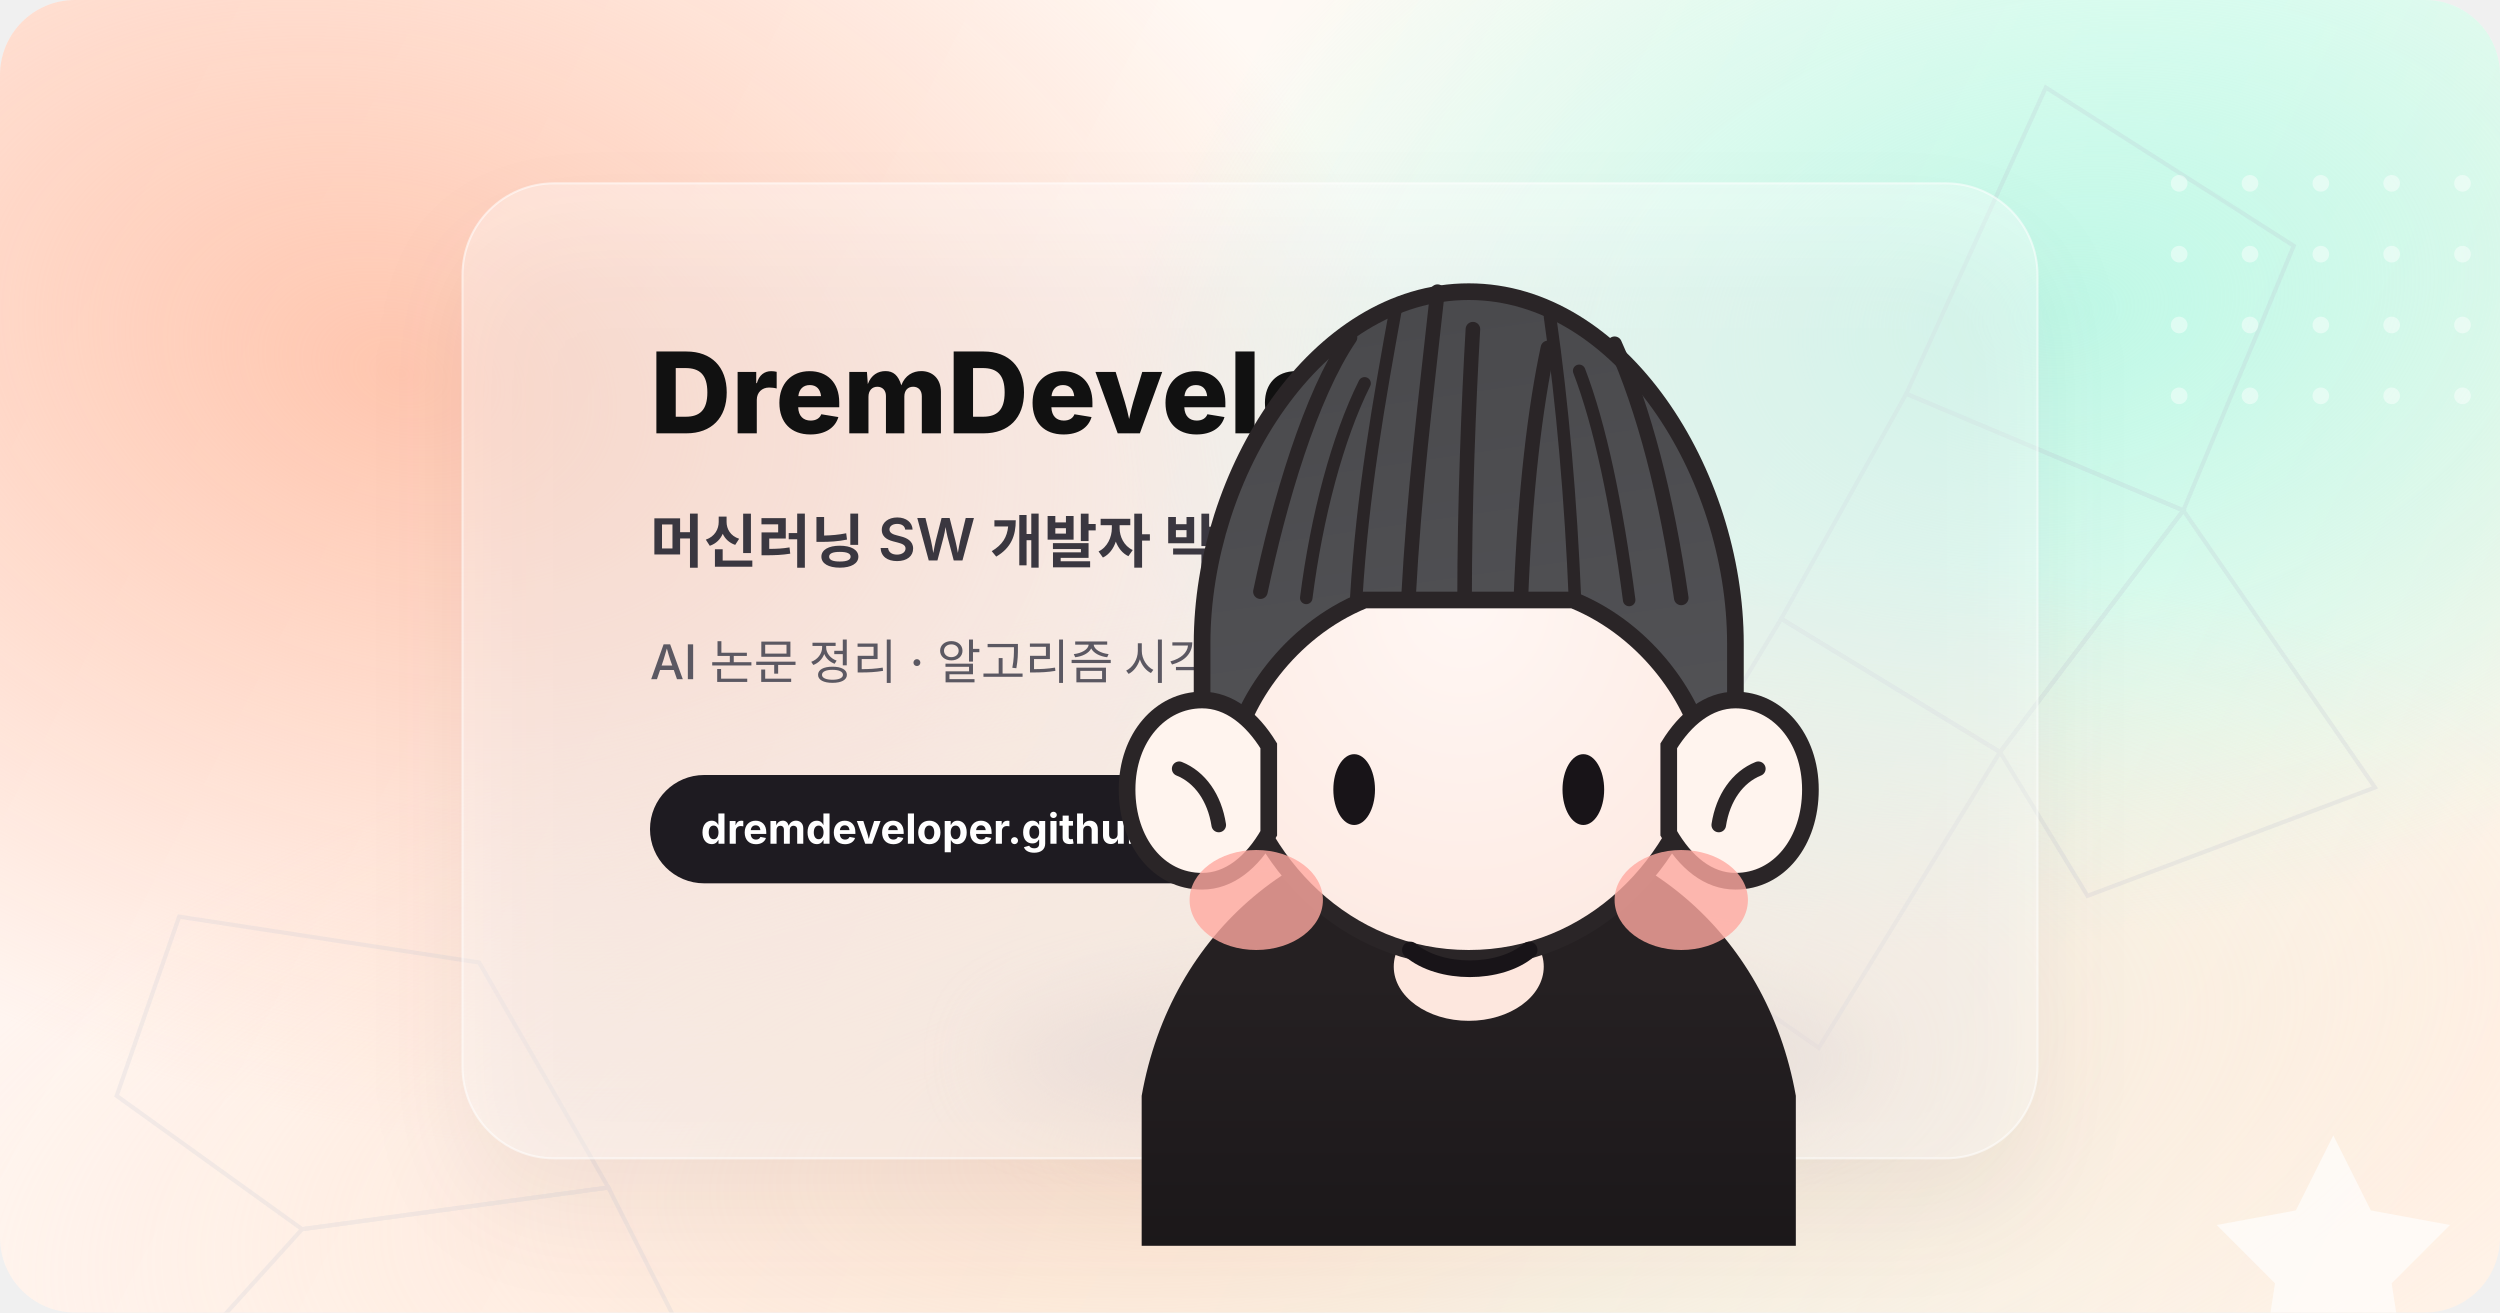
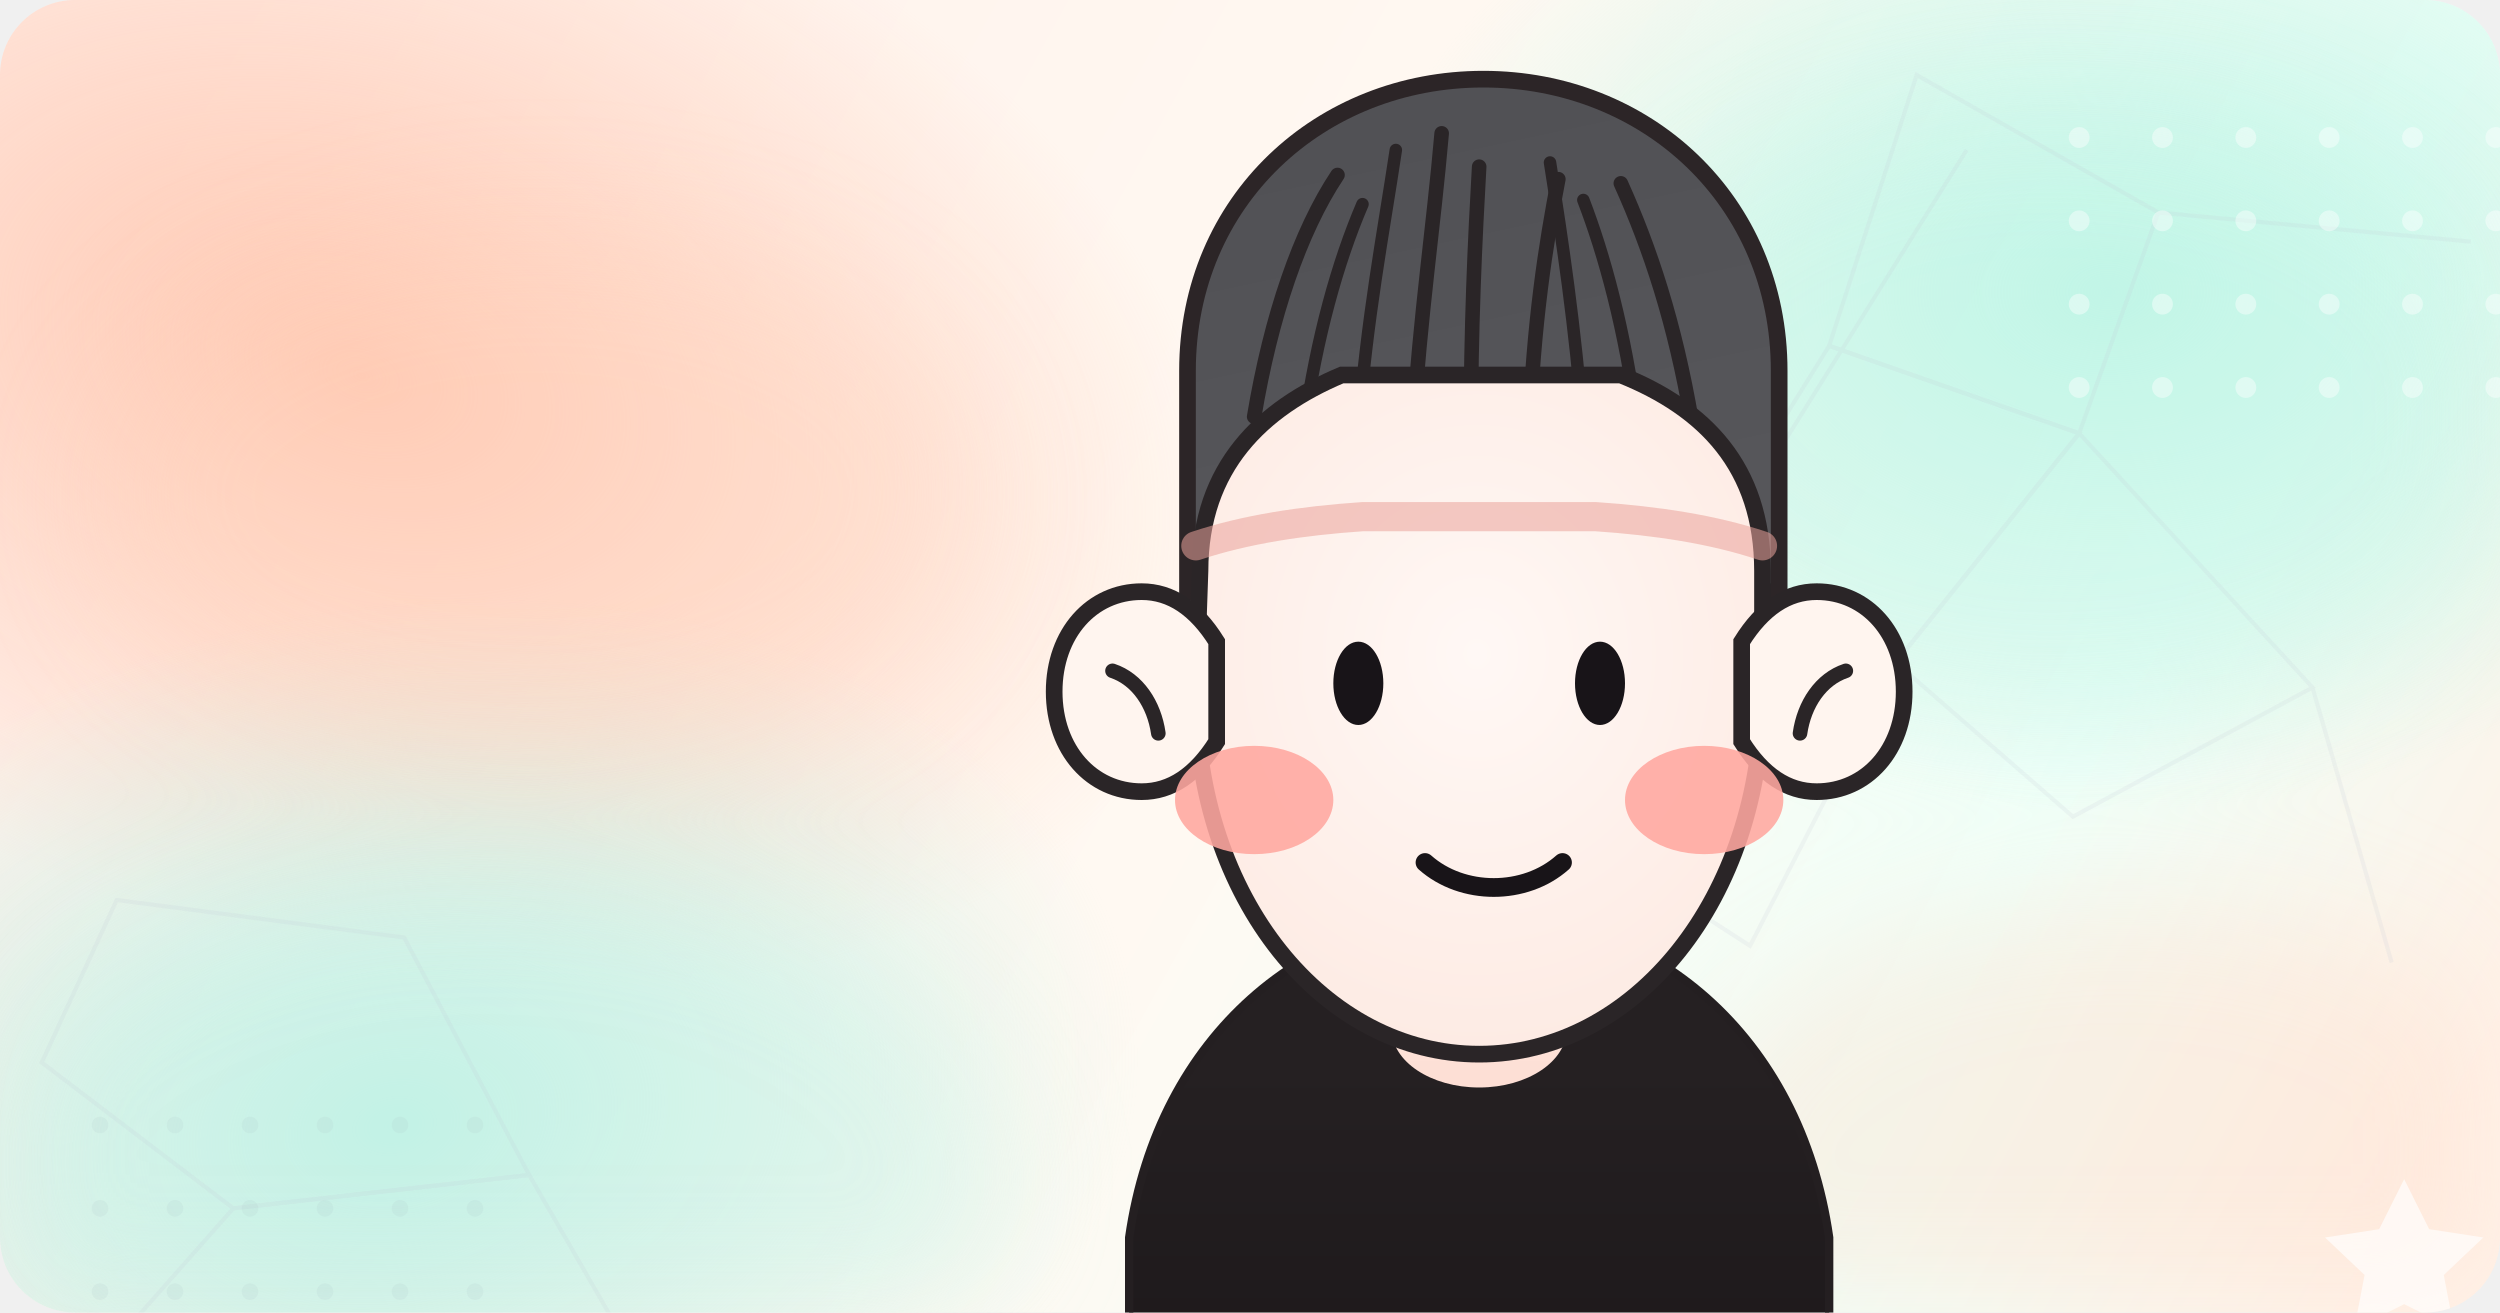
<svg xmlns="http://www.w3.org/2000/svg" width="1200" height="630" viewBox="0 0 1200 630" fill="none" role="img" aria-labelledby="title desc">
  <defs>
-     <radialGradient id="bgGlowLeft" cx="0" cy="0" r="1" gradientUnits="userSpaceOnUse" gradientTransform="translate(190 180) rotate(17) scale(520 360)">
+     <radialGradient id="bgGlowLeft" cx="0" cy="0" r="1" gradientUnits="userSpaceOnUse" gradientTransform="translate(170 180) rotate(18) scale(430 280)">
      <stop stop-color="#FFC6AF" />
      <stop offset="1" stop-color="#FFC6AF" stop-opacity="0" />
    </radialGradient>
-     <radialGradient id="bgGlowRight" cx="0" cy="0" r="1" gradientUnits="userSpaceOnUse" gradientTransform="translate(990 150) rotate(170) scale(460 300)">
-       <stop stop-color="#BFF8E6" />
-       <stop offset="1" stop-color="#BFF8E6" stop-opacity="0" />
+     <radialGradient id="bgGlowTopRight" cx="0" cy="0" r="1" gradientUnits="userSpaceOnUse" gradientTransform="translate(1010 140) rotate(180) scale(360 250)">
+       <stop stop-color="#BDF5E6" />
+       <stop offset="1" stop-color="#BDF5E6" stop-opacity="0" />
    </radialGradient>
-     <radialGradient id="bgGlowBottom" cx="0" cy="0" r="1" gradientUnits="userSpaceOnUse" gradientTransform="translate(610 540) rotate(-8) scale(700 260)">
-       <stop stop-color="#FFD7BF" stop-opacity="0.75" />
-       <stop offset="1" stop-color="#FFD7BF" stop-opacity="0" />
+     <radialGradient id="bgGlowBottomLeft" cx="0" cy="0" r="1" gradientUnits="userSpaceOnUse" gradientTransform="translate(190 540) rotate(-10) scale(360 250)">
+       <stop stop-color="#BDEFE3" />
+       <stop offset="1" stop-color="#BDEFE3" stop-opacity="0" />
    </radialGradient>
-     <linearGradient id="bgBase" x1="56" y1="32" x2="1152" y2="598" gradientUnits="userSpaceOnUse">
-       <stop stop-color="#FFF3EE" />
-       <stop offset="0.38" stop-color="#FFF9F4" />
-       <stop offset="0.73" stop-color="#F0FFF7" />
-       <stop offset="1" stop-color="#FFF2E7" />
+     <linearGradient id="bgBase" x1="76" y1="24" x2="1140" y2="610" gradientUnits="userSpaceOnUse">
+       <stop stop-color="#FFF0EA" />
+       <stop offset="0.5" stop-color="#FFF9F2" />
+       <stop offset="0.8" stop-color="#F0FFF8" />
+       <stop offset="1" stop-color="#FFF1E7" />
    </linearGradient>
    <filter id="softBlur" x="-20%" y="-20%" width="140%" height="140%" color-interpolation-filters="sRGB">
-       <feGaussianBlur stdDeviation="18" />
+       <feGaussianBlur stdDeviation="30" />
    </filter>
-     <filter id="cardShadow" x="180" y="70" width="900" height="610" filterUnits="userSpaceOnUse" color-interpolation-filters="sRGB">
-       <feOffset dy="26" />
-       <feGaussianBlur stdDeviation="24" />
-       <feColorMatrix type="matrix" values="0 0 0 0 0.247 0 0 0 0 0.173 0 0 0 0 0.235 0 0 0 0.12 0" />
-     </filter>
-     <linearGradient id="hairGrad" x1="668" y1="148" x2="718" y2="492" gradientUnits="userSpaceOnUse">
-       <stop stop-color="#4A4A4D" />
-       <stop offset="1" stop-color="#56565A" />
+     <linearGradient id="hairGrad" x1="684" y1="58" x2="752" y2="376" gradientUnits="userSpaceOnUse">
+       <stop stop-color="#515155" />
+       <stop offset="1" stop-color="#59595D" />
    </linearGradient>
-     <radialGradient id="faceGrad" cx="0" cy="0" r="1" gradientUnits="userSpaceOnUse" gradientTransform="translate(702 284) rotate(90) scale(208 182)">
-       <stop stop-color="#FFF7F4" />
-       <stop offset="1" stop-color="#FDE8E0" />
+     <radialGradient id="faceGrad" cx="0" cy="0" r="1" gradientUnits="userSpaceOnUse" gradientTransform="translate(709 316) rotate(90) scale(220 198)">
+       <stop stop-color="#FFF8F5" />
+       <stop offset="1" stop-color="#FDE9E1" />
    </radialGradient>
-     <radialGradient id="cheekGrad" cx="0" cy="0" r="1" gradientUnits="userSpaceOnUse" gradientTransform="translate(0 0) scale(1)">
-       <stop stop-color="#FFA9A0" />
-       <stop offset="1" stop-color="#FFA9A0" stop-opacity="0" />
-     </radialGradient>
-     <linearGradient id="shirtGrad" x1="705" y1="468" x2="705" y2="650" gradientUnits="userSpaceOnUse">
+     <linearGradient id="neckGrad" x1="707" y1="492" x2="707" y2="544" gradientUnits="userSpaceOnUse">
+       <stop stop-color="#FFE5DB" />
+       <stop offset="1" stop-color="#FBD9CF" />
+     </linearGradient>
+     <linearGradient id="shirtGrad" x1="710" y1="514" x2="710" y2="756" gradientUnits="userSpaceOnUse">
      <stop stop-color="#252022" />
-       <stop offset="1" stop-color="#171416" />
+       <stop offset="1" stop-color="#181416" />
    </linearGradient>
    <clipPath id="canvasRound">
      <rect width="1200" height="630" rx="36" />
    </clipPath>
  </defs>
  <g clip-path="url(#canvasRound)">
    <rect width="1200" height="630" fill="url(#bgBase)" />
    <rect width="1200" height="630" fill="url(#bgGlowLeft)" />
-     <rect width="1200" height="630" fill="url(#bgGlowRight)" />
-     <rect width="1200" height="630" fill="url(#bgGlowBottom)" />
-     <g opacity="0.2">
-       <path d="M982 42L1101 118L1048 245L915 189L982 42Z" stroke="#B7B9CC" stroke-width="2" />
-       <path d="M915 189L1048 245L960 361L855 297L915 189Z" stroke="#B7B9CC" stroke-width="2" />
-       <path d="M1048 245L1140 378L1002 430L960 361L1048 245Z" stroke="#B7B9CC" stroke-width="2" />
-       <path d="M855 297L960 361L873 503L773 433L855 297Z" stroke="#B7B9CC" stroke-width="2" />
-       <path d="M86 440L230 462L292 570L145 590L56 526L86 440Z" stroke="#BCC5D3" stroke-width="2" />
-       <path d="M145 590L292 570L334 653L171 688L98 642L145 590Z" stroke="#BCC5D3" stroke-width="2" />
+     <rect width="1200" height="630" fill="url(#bgGlowTopRight)" />
+     <rect width="1200" height="630" fill="url(#bgGlowBottomLeft)" />
+     <g filter="url(#softBlur)" opacity="0.35">
+       <ellipse cx="258" cy="238" rx="210" ry="126" fill="#FFD7C2" />
+       <ellipse cx="984" cy="200" rx="224" ry="148" fill="#C8F6E8" />
+       <ellipse cx="232" cy="566" rx="248" ry="146" fill="#CCF5EA" />
+       <ellipse cx="1018" cy="560" rx="212" ry="128" fill="#FFDCC9" />
    </g>
-     <g opacity="0.45" fill="#FFFFFF">
-       <circle cx="1046" cy="88" r="4" />
-       <circle cx="1080" cy="88" r="4" />
-       <circle cx="1114" cy="88" r="4" />
-       <circle cx="1148" cy="88" r="4" />
-       <circle cx="1182" cy="88" r="4" />
-       <circle cx="1046" cy="122" r="4" />
-       <circle cx="1080" cy="122" r="4" />
-       <circle cx="1114" cy="122" r="4" />
-       <circle cx="1148" cy="122" r="4" />
-       <circle cx="1182" cy="122" r="4" />
-       <circle cx="1046" cy="156" r="4" />
-       <circle cx="1080" cy="156" r="4" />
-       <circle cx="1114" cy="156" r="4" />
-       <circle cx="1148" cy="156" r="4" />
-       <circle cx="1182" cy="156" r="4" />
-       <circle cx="1046" cy="190" r="4" />
-       <circle cx="1080" cy="190" r="4" />
-       <circle cx="1114" cy="190" r="4" />
-       <circle cx="1148" cy="190" r="4" />
-       <circle cx="1182" cy="190" r="4" />
+     <g opacity="0.16" stroke="#C2C5D4" stroke-width="2">
+       <path d="M920 36L1036 102L998 208L878 166L920 36Z" />
+       <path d="M878 166L998 208L910 318L812 272L878 166Z" />
+       <path d="M998 208L1110 330L995 392L910 318L998 208Z" />
+       <path d="M812 272L910 318L840 454L744 392L812 272Z" />
+       <path d="M56 432L194 450L254 564L112 580L20 510L56 432Z" />
+       <path d="M112 580L254 564L314 668L152 688L66 632L112 580Z" />
+       <path d="M1110 330L1148 462" />
+       <path d="M1036 102L1186 116" />
+       <path d="M944 72L844 232" />
    </g>
-     <g filter="url(#softBlur)" opacity="0.45">
-       <ellipse cx="690" cy="508" rx="212" ry="44" fill="#D9C9C5" />
+     <g opacity="0.42" fill="#FFFFFF">
+       <circle cx="998" cy="66" r="5" />
+       <circle cx="1038" cy="66" r="5" />
+       <circle cx="1078" cy="66" r="5" />
+       <circle cx="1118" cy="66" r="5" />
+       <circle cx="1158" cy="66" r="5" />
+       <circle cx="1198" cy="66" r="5" />
+       <circle cx="998" cy="106" r="5" />
+       <circle cx="1038" cy="106" r="5" />
+       <circle cx="1078" cy="106" r="5" />
+       <circle cx="1118" cy="106" r="5" />
+       <circle cx="1158" cy="106" r="5" />
+       <circle cx="1198" cy="106" r="5" />
+       <circle cx="998" cy="146" r="5" />
+       <circle cx="1038" cy="146" r="5" />
+       <circle cx="1078" cy="146" r="5" />
+       <circle cx="1118" cy="146" r="5" />
+       <circle cx="1158" cy="146" r="5" />
+       <circle cx="1198" cy="146" r="5" />
+       <circle cx="998" cy="186" r="5" />
+       <circle cx="1038" cy="186" r="5" />
+       <circle cx="1078" cy="186" r="5" />
+       <circle cx="1118" cy="186" r="5" />
+       <circle cx="1158" cy="186" r="5" />
+       <circle cx="1198" cy="186" r="5" />
    </g>
-     <g filter="url(#cardShadow)">
-       <rect x="222" y="88" width="756" height="468" rx="44" fill="#FFFFFF" fill-opacity="0.52" />
+     <g opacity="0.16" fill="#AFC3C7">
+       <circle cx="48" cy="540" r="4" />
+       <circle cx="84" cy="540" r="4" />
+       <circle cx="120" cy="540" r="4" />
+       <circle cx="156" cy="540" r="4" />
+       <circle cx="192" cy="540" r="4" />
+       <circle cx="228" cy="540" r="4" />
+       <circle cx="48" cy="580" r="4" />
+       <circle cx="84" cy="580" r="4" />
+       <circle cx="120" cy="580" r="4" />
+       <circle cx="156" cy="580" r="4" />
+       <circle cx="192" cy="580" r="4" />
+       <circle cx="228" cy="580" r="4" />
+       <circle cx="48" cy="620" r="4" />
+       <circle cx="84" cy="620" r="4" />
+       <circle cx="120" cy="620" r="4" />
+       <circle cx="156" cy="620" r="4" />
+       <circle cx="192" cy="620" r="4" />
+       <circle cx="228" cy="620" r="4" />
    </g>
-     <rect x="222" y="88" width="756" height="468" rx="44" fill="#FFFFFF" fill-opacity="0.36" stroke="#FFFFFF" stroke-opacity="0.55" />
-     <g>
-       <text x="312" y="208" fill="#111111" font-family="Pretendard, Inter, Arial, sans-serif" font-size="54" font-weight="800">DremDeveloper</text>
-       <text x="312" y="270" fill="#3A3740" font-family="Pretendard, Inter, Arial, sans-serif" font-size="28" font-weight="600">머신러닝 SW 개발자 박경록의 블로그</text>
-       <text x="312" y="326" fill="#5B5862" font-family="Pretendard, Inter, Arial, sans-serif" font-size="23" font-weight="500">AI 논문 정리 · 알고리즘 시각화 · 코딩 테스트 학습 자료</text>
-       <rect x="312" y="372" width="290" height="52" rx="26" fill="#1E1B21" />
-       <text x="457" y="405" text-anchor="middle" fill="#FFFFFF" font-family="Pretendard, Inter, Arial, sans-serif" font-size="20" font-weight="700">dremdeveloper.github.io</text>
+     <g transform="translate(0 -2)">
+       <path d="M542 596C556 498 628 440 710 440C792 440 864 498 878 596V668H542V596Z" fill="url(#shirtGrad)" stroke="#241F21" stroke-width="4" />
+       <ellipse cx="710" cy="496" rx="42" ry="28" fill="url(#neckGrad)" />
+       <path d="M570 180C570 98 634 40 712 40C790 40 854 98 854 180V286H570V180Z" fill="url(#hairGrad)" stroke="#2C2527" stroke-width="8" />
+       <path d="M602 202C610 154 624 113 642 86" stroke="#2A2527" stroke-width="7" stroke-linecap="round" />
+       <path d="M626 206C632 164 642 128 654 100" stroke="#2A2527" stroke-width="6" stroke-linecap="round" />
+       <path d="M652 208C656 155 664 114 670 74" stroke="#2A2527" stroke-width="6" stroke-linecap="round" />
+       <path d="M678 210C682 150 688 112 692 66" stroke="#2A2527" stroke-width="7" stroke-linecap="round" />
+       <path d="M706 210C706 159 708 117 710 82" stroke="#2A2527" stroke-width="7" stroke-linecap="round" />
+       <path d="M734 210C736 157 742 119 748 88" stroke="#2A2527" stroke-width="7" stroke-linecap="round" />
+       <path d="M760 208C756 158 750 118 744 80" stroke="#2A2527" stroke-width="6" stroke-linecap="round" />
+       <path d="M786 206C780 160 770 124 760 98" stroke="#2A2527" stroke-width="6" stroke-linecap="round" />
+       <path d="M812 204C804 157 792 121 778 90" stroke="#2A2527" stroke-width="7" stroke-linecap="round" />
+       <path d="M576 276C576 226 606 198 644 182H778C818 198 846 226 846 276V334C846 434 784 508 710 508C636 508 574 434 574 334L576 276Z" fill="url(#faceGrad)" stroke="#2A2527" stroke-width="8" />
+       <path d="M574 264C598 256 625 252 654 250H766C795 252 822 256 846 264" stroke="#EAA39A" stroke-width="14" stroke-linecap="round" opacity="0.55" />
+       <path d="M548 286C524 286 506 306 506 334C506 362 524 382 548 382C562 382 574 374 584 358V310C574 294 562 286 548 286Z" fill="#FFF5EF" stroke="#2A2527" stroke-width="8" />
+       <path d="M872 286C896 286 914 306 914 334C914 362 896 382 872 382C858 382 846 374 836 358V310C846 294 858 286 872 286Z" fill="#FFF5EF" stroke="#2A2527" stroke-width="8" />
+       <path d="M534 324C546 328 554 340 556 354" stroke="#2A2527" stroke-width="7" stroke-linecap="round" />
+       <path d="M886 324C874 328 866 340 864 354" stroke="#2A2527" stroke-width="7" stroke-linecap="round" />
+       <ellipse cx="652" cy="330" rx="12" ry="20" fill="#181418" />
+       <ellipse cx="768" cy="330" rx="12" ry="20" fill="#181418" />
+       <ellipse cx="602" cy="386" rx="38" ry="26" fill="#FFA8A0" fill-opacity="0.88" />
+       <ellipse cx="818" cy="386" rx="38" ry="26" fill="#FFA8A0" fill-opacity="0.88" />
+       <path d="M684 416C702 432 732 432 750 416" stroke="#181418" stroke-width="9" stroke-linecap="round" />
    </g>
-     <g transform="translate(0 2)">
-       <path d="M548 524C562 445 625 392 705 392C785 392 848 445 862 524V596H548V524Z" fill="url(#shirtGrad)" />
-       <ellipse cx="705" cy="462" rx="36" ry="26" fill="#FDE7DE" />
-       <path d="M577 307C577 225 632 138 705 138C778 138 833 225 833 307V370H577V307Z" fill="url(#hairGrad)" stroke="#2A2527" stroke-width="8" />
-       <path d="M605 282C614 239 629 188 648 160" stroke="#2A2527" stroke-width="7" stroke-linecap="round" />
-       <path d="M627 285C632 246 642 208 655 182" stroke="#2A2527" stroke-width="6" stroke-linecap="round" />
-       <path d="M651 285C654 235 662 190 670 146" stroke="#2A2527" stroke-width="6" stroke-linecap="round" />
-       <path d="M676 286C679 231 684 193 690 138" stroke="#2A2527" stroke-width="7" stroke-linecap="round" />
-       <path d="M703 286C703 240 705 190 707 156" stroke="#2A2527" stroke-width="7" stroke-linecap="round" />
-       <path d="M730 286C732 233 737 193 743 165" stroke="#2A2527" stroke-width="7" stroke-linecap="round" />
-       <path d="M756 286C754 238 750 192 744 150" stroke="#2A2527" stroke-width="6" stroke-linecap="round" />
-       <path d="M782 286C776 240 768 202 758 176" stroke="#2A2527" stroke-width="6" stroke-linecap="round" />
-       <path d="M807 285C800 236 789 194 775 163" stroke="#2A2527" stroke-width="7" stroke-linecap="round" />
-       <path d="M592 359C602 412 646 458 705 458C764 458 808 412 818 359C814 336 792 301 755 286H655C618 301 596 336 592 359Z" fill="url(#faceGrad)" stroke="#2A2527" stroke-width="8" />
-       <path d="M577 334C557 334 541 352 541 377C541 402 556 421 577 421C590 421 601 412 609 398V356C601 343 590 334 577 334Z" fill="#FFF4EE" stroke="#2A2527" stroke-width="8" />
-       <path d="M833 334C853 334 869 352 869 377C869 402 854 421 833 421C820 421 809 412 801 398V356C809 343 820 334 833 334Z" fill="#FFF4EE" stroke="#2A2527" stroke-width="8" />
-       <path d="M566 367C576 371 583 381 585 394" stroke="#2A2527" stroke-width="7" stroke-linecap="round" />
-       <path d="M844 367C834 371 827 381 825 394" stroke="#2A2527" stroke-width="7" stroke-linecap="round" />
-       <ellipse cx="650" cy="377" rx="10" ry="17" fill="#181418" />
-       <ellipse cx="760" cy="377" rx="10" ry="17" fill="#181418" />
-       <ellipse cx="603" cy="430" rx="32" ry="24" fill="#FFA9A0" fill-opacity="0.8" />
-       <ellipse cx="807" cy="430" rx="32" ry="24" fill="#FFA9A0" fill-opacity="0.8" />
-       <path d="M677 454C691 466 720 466 734 454" stroke="#181418" stroke-width="8" stroke-linecap="round" />
-     </g>
-     <g opacity="0.9">
-       <path d="M1120 545L1138 581L1176 588L1148 616L1154 655L1120 636L1086 655L1092 616L1064 588L1102 581L1120 545Z" fill="#FFFFFF" fill-opacity="0.72" />
+     <g opacity="0.85" fill="#FFFFFF">
+       <path d="M1154 566L1166 590L1192 594L1173 612L1178 638L1154 626L1130 638L1135 612L1116 594L1142 590L1154 566Z" fill-opacity="0.78" />
    </g>
  </g>
</svg>
